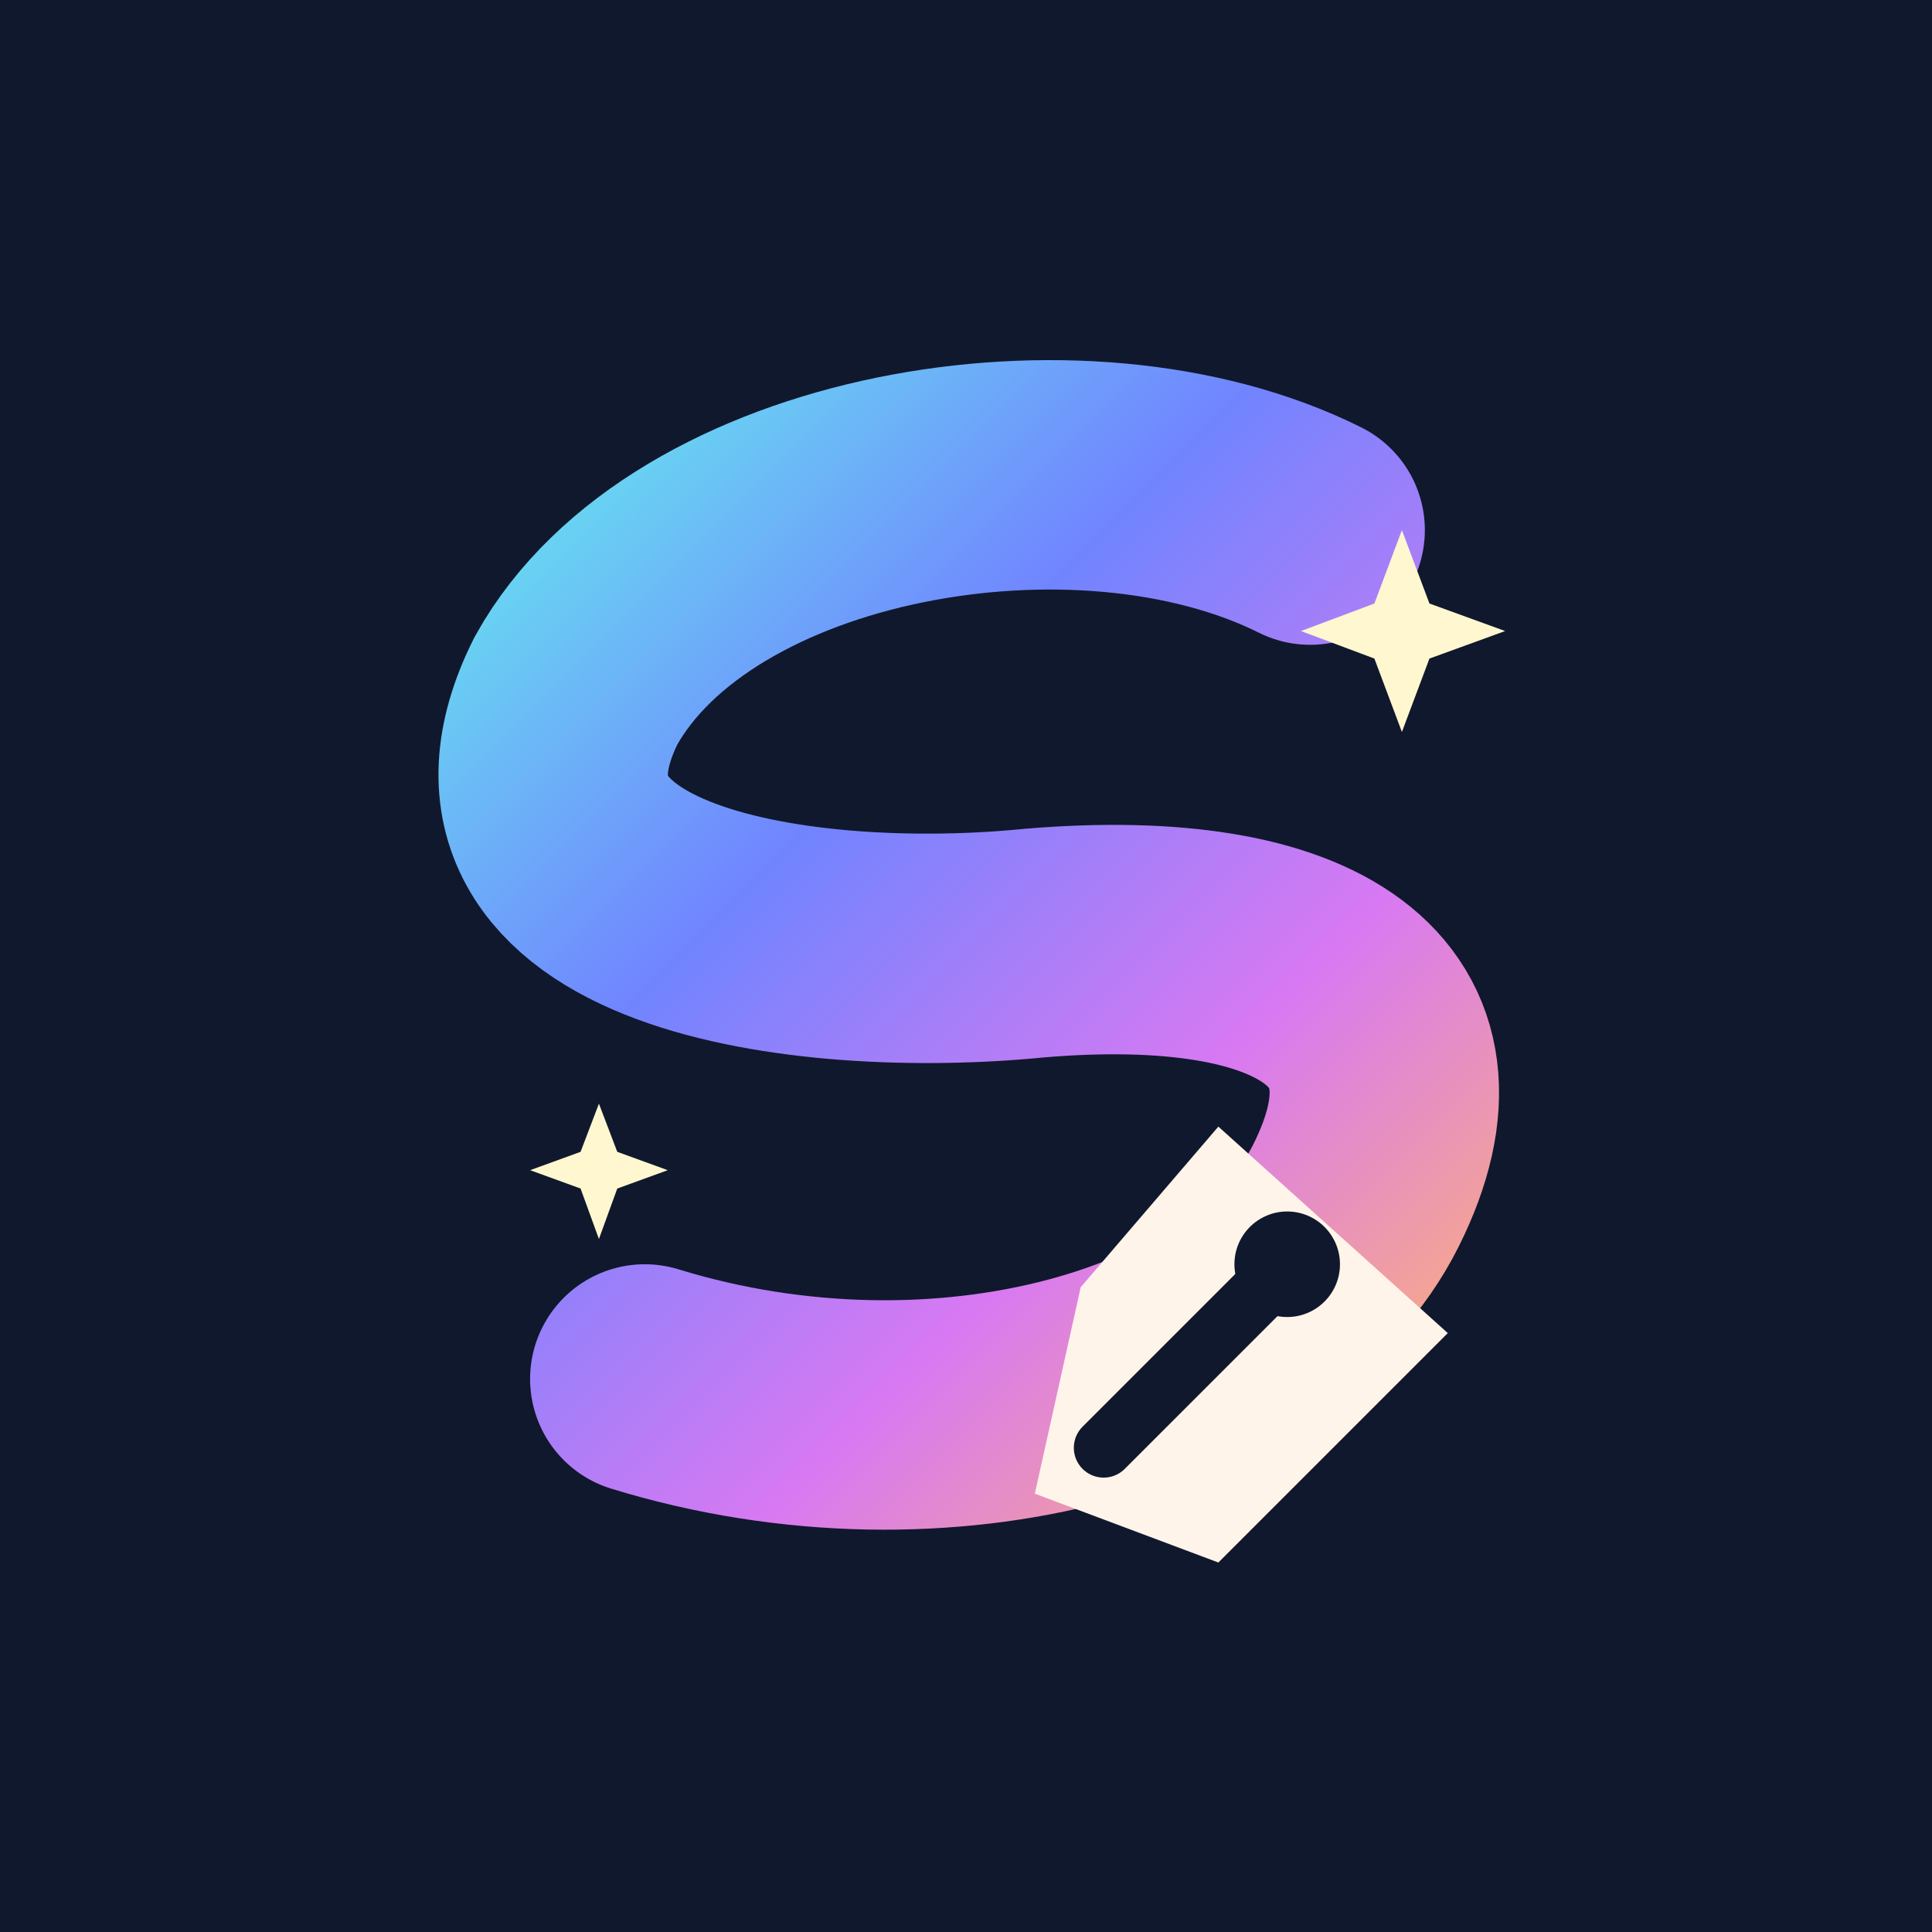
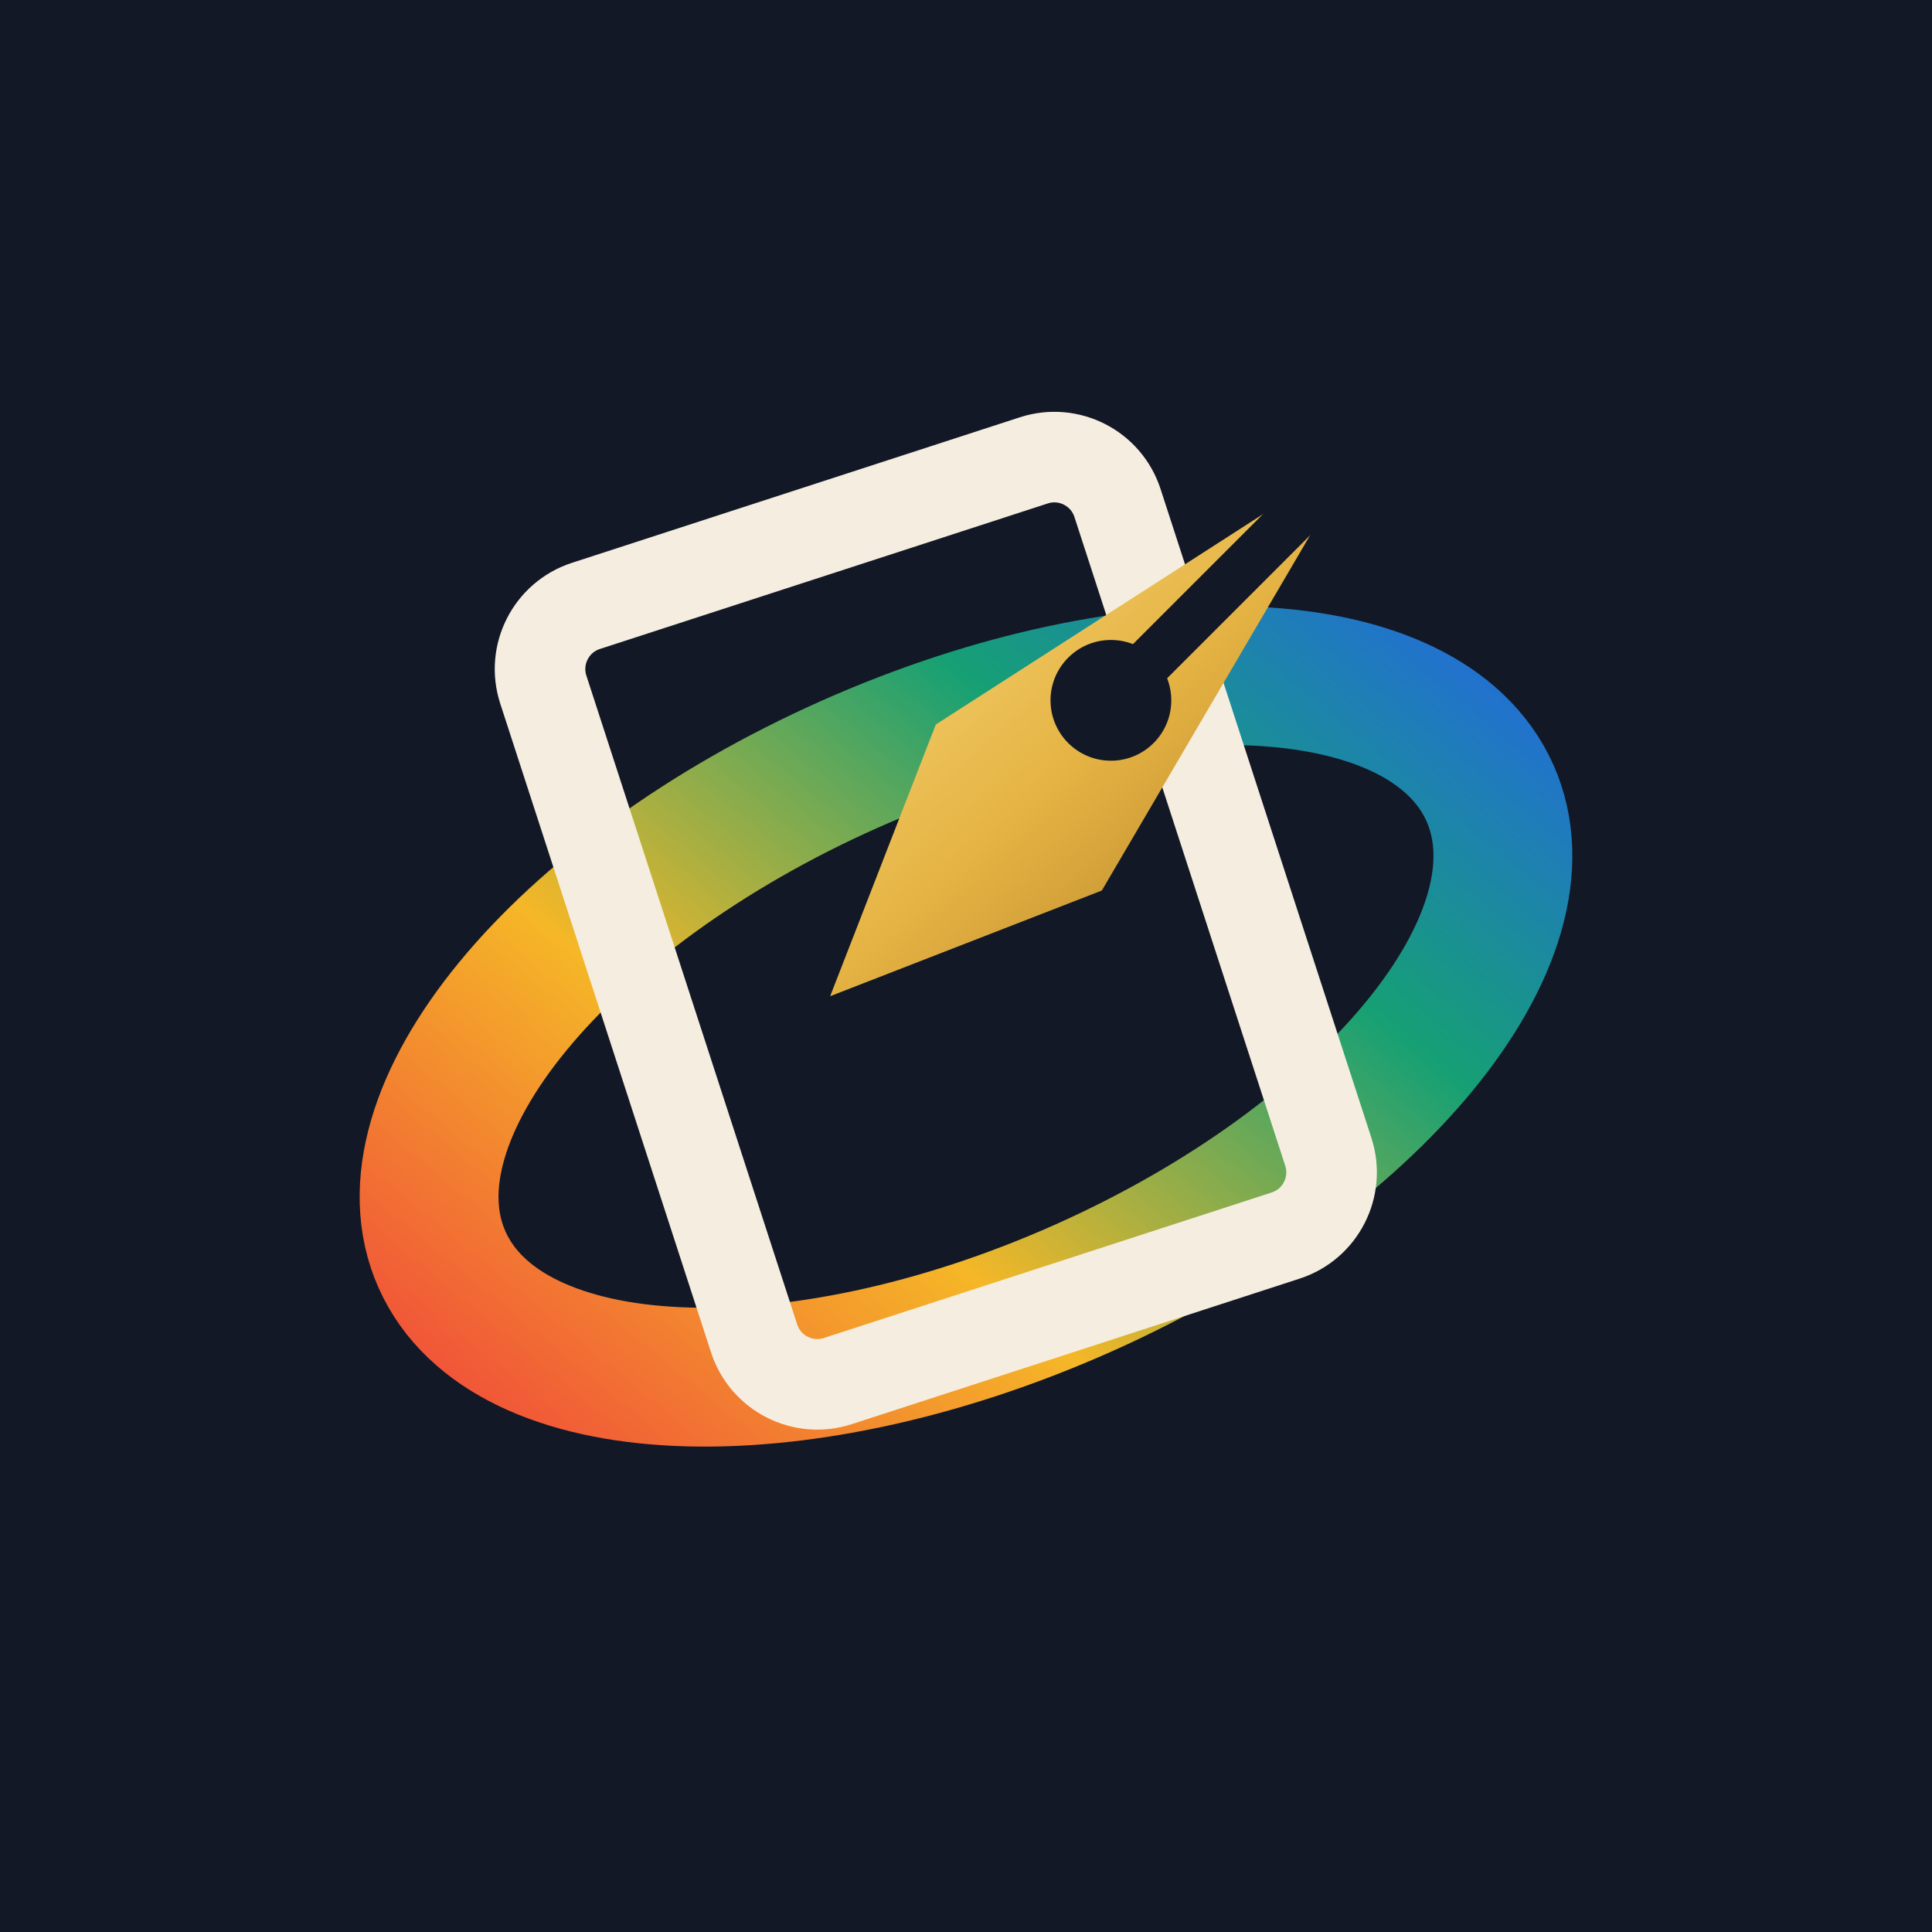
<svg xmlns="http://www.w3.org/2000/svg" viewBox="0 0 64 64" role="img" aria-labelledby="title">
  <defs>
-     <linearGradient id="r" x1="11" y1="10" x2="54" y2="53" gradientUnits="userSpaceOnUse">
-       <stop stop-color="#66e7ef" />
-       <stop offset=".35" stop-color="#7184ff" />
-       <stop offset=".68" stop-color="#d879f2" />
-       <stop offset="1" stop-color="#ffb56f" />
+     <linearGradient id="nibGold" x1="28" y1="14" x2="46" y2="34" gradientUnits="userSpaceOnUse">
+       <stop offset="0" stop-color="#fde38a" />
+       <stop offset=".5" stop-color="#e5b343" />
+       <stop offset="1" stop-color="#9e6d1c" />
+     </linearGradient>
+     <linearGradient id="jewelBand" x1="12" y1="42" x2="52" y2="22" gradientUnits="userSpaceOnUse">
+       <stop offset="0" stop-color="#f04a3a" />
+       <stop offset=".34" stop-color="#f5b727" />
+       <stop offset=".68" stop-color="#16a074" />
+       <stop offset="1" stop-color="#2563eb" />
    </linearGradient>
  </defs>
-   <rect width="64" height="64" fill="#10182d" />
-   <g transform="translate(7.68 7.68) scale(.76)">
-     <path d="M47 13C37 8 20 11 15 20c-5 10 10 12 20 11 12-1 18 3 14 11-4 8-18 12-31 8" fill="none" stroke="url(#r)" stroke-width="10" stroke-linecap="round" />
-     <path d="m43 39 10 9-10 10-8-3 2-9Z" fill="#fff4e9" />
-     <path d="m38 53 8-8" fill="none" stroke="#10182d" stroke-width="2.6" stroke-linecap="round" />
-     <circle cx="46" cy="45" r="2.3" fill="#10182d" />
-     <path d="m51 13 1.2 3.2 3.3 1.2-3.3 1.2-1.2 3.2-1.2-3.2-3.2-1.2 3.2-1.2Zm-35 25 .8 2.1 2.2.8-2.2.8-.8 2.2-.8-2.2-2.2-.8 2.2-.8Z" fill="#fff7cf" />
-   </g>
+   <rect width="64" height="64" fill="#121826" />
+   <ellipse cx="32" cy="34" rx="19" ry="9.5" transform="rotate(-24 32 34)" fill="none" stroke="url(#jewelBand)" stroke-width="4.6" />
+   <rect x="21" y="17" width="20" height="27" rx="2.2" transform="rotate(-18 31 30.5)" fill="none" stroke="#f5eee0" stroke-width="3" />
+   <path d="M45 15 31 24l-3.5 9 9-3.5L45 15Z" fill="url(#nibGold)" />
+   <line x1="44.5" y1="15.5" x2="37.5" y2="22.5" stroke="#121826" stroke-width="1.6" stroke-linecap="round" />
+   <circle cx="36.8" cy="23.2" r="2" fill="#121826" />
</svg>
